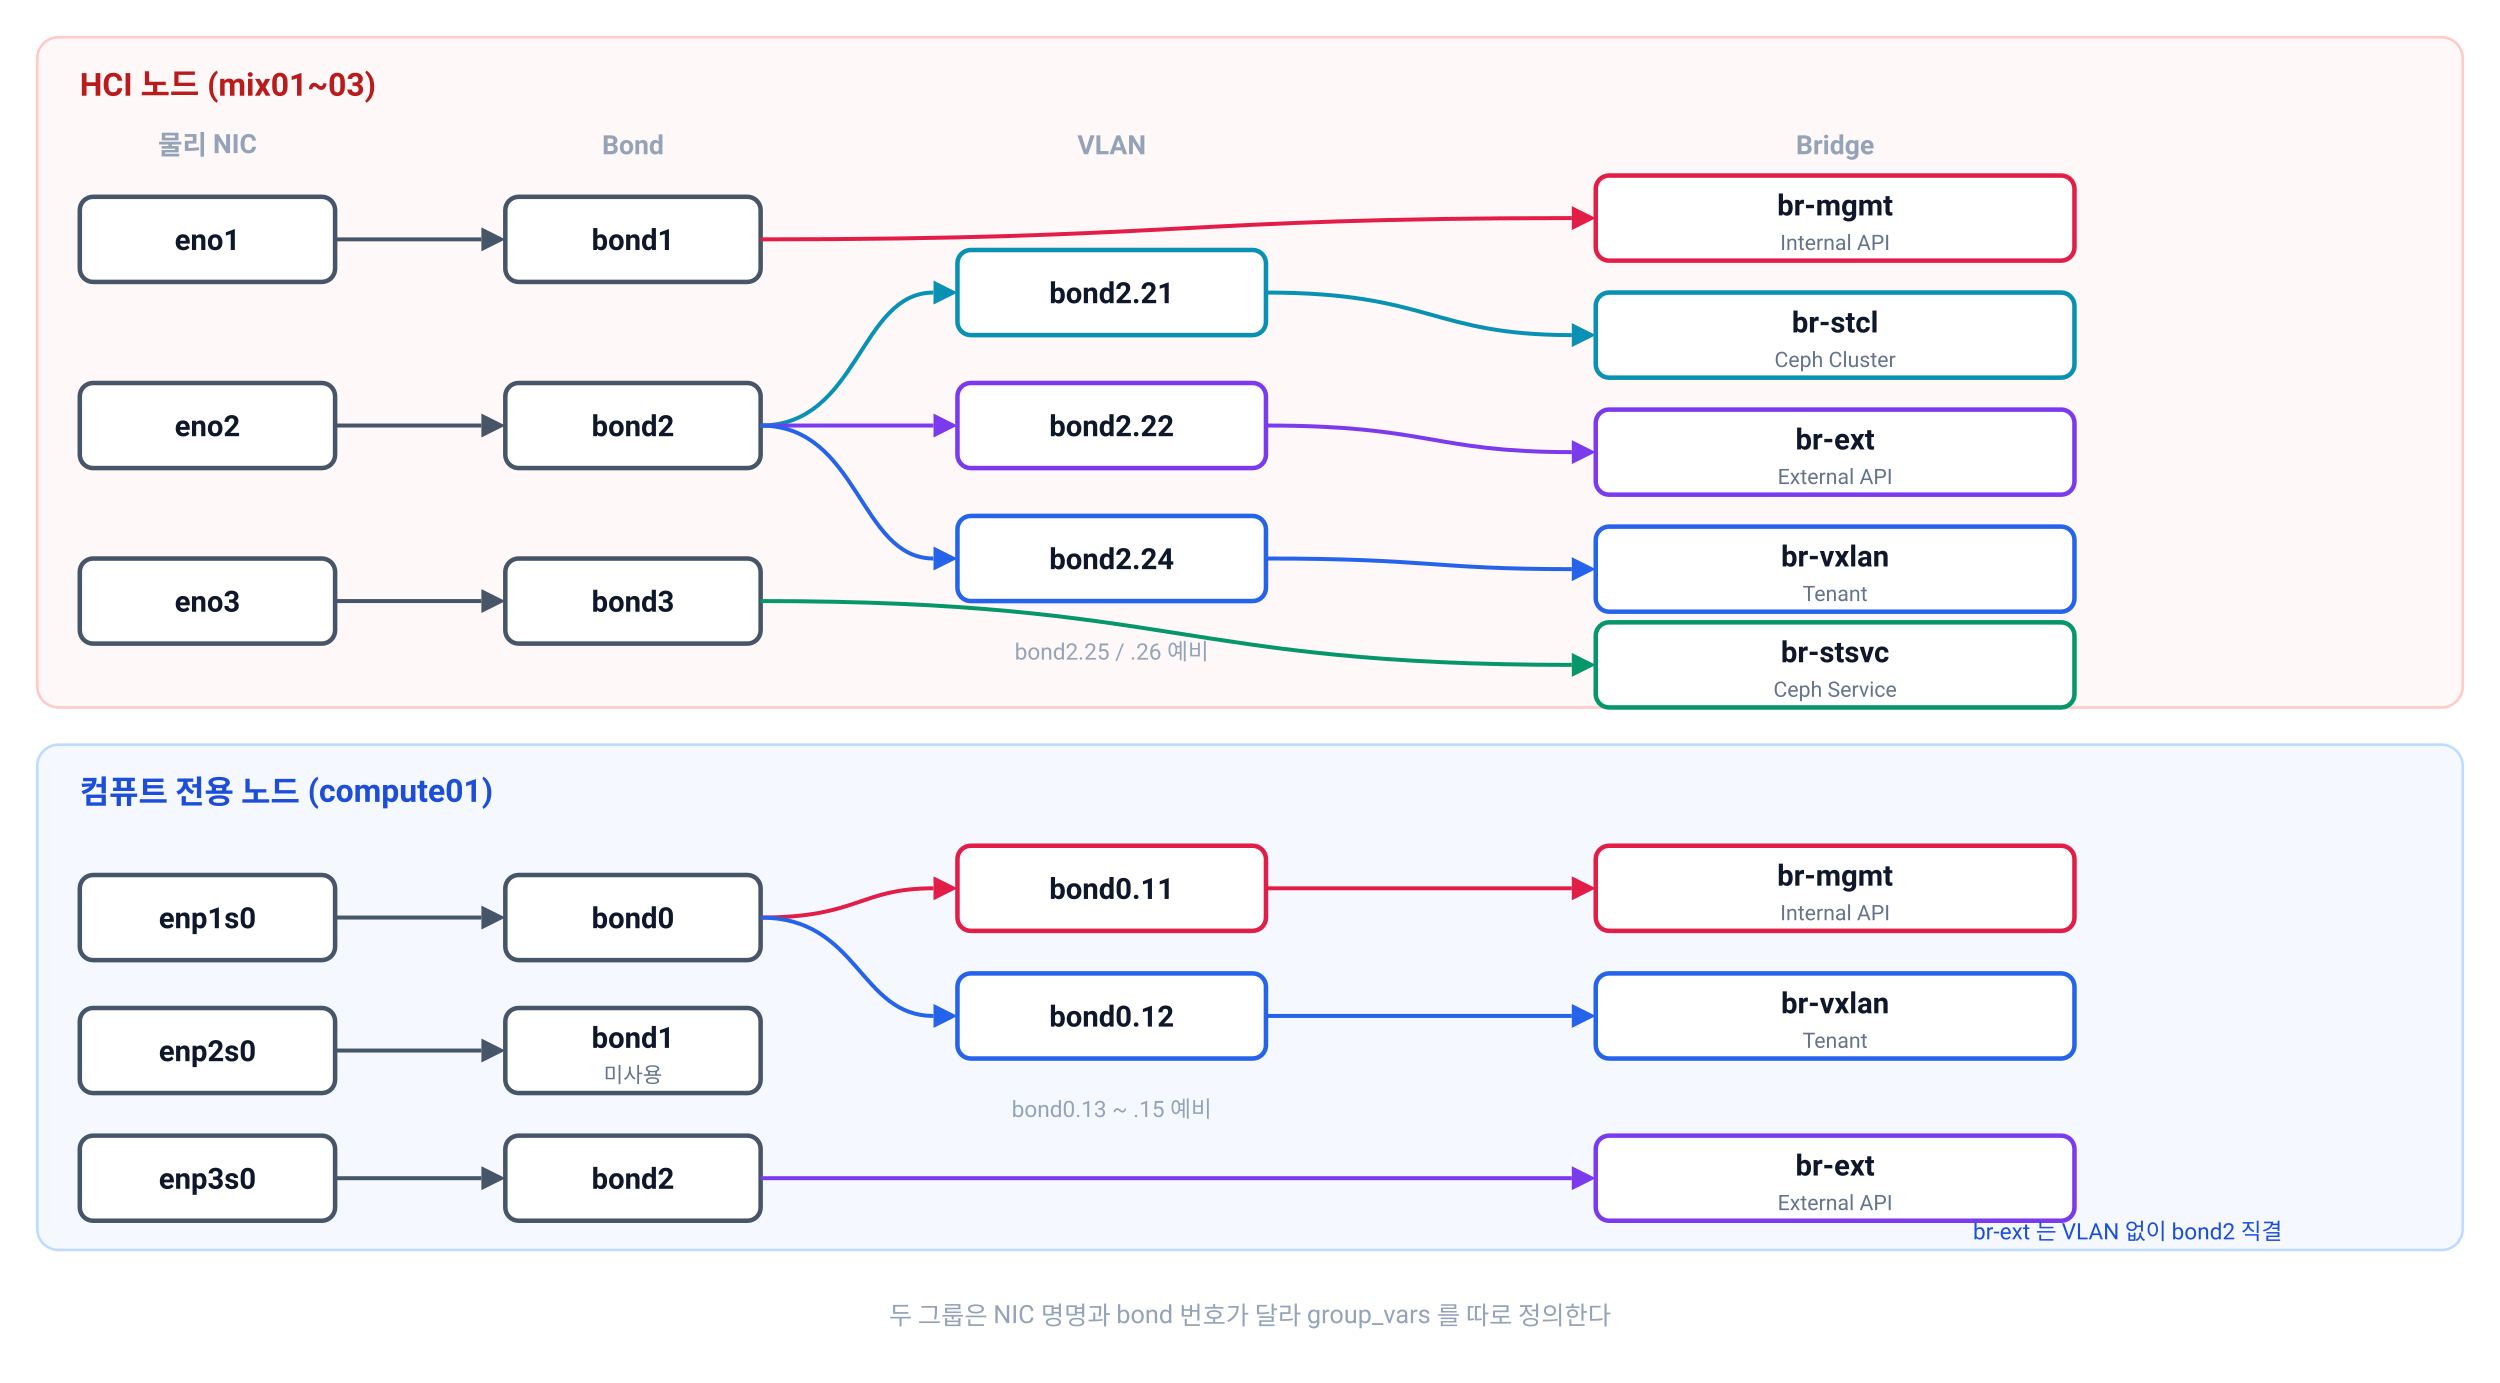
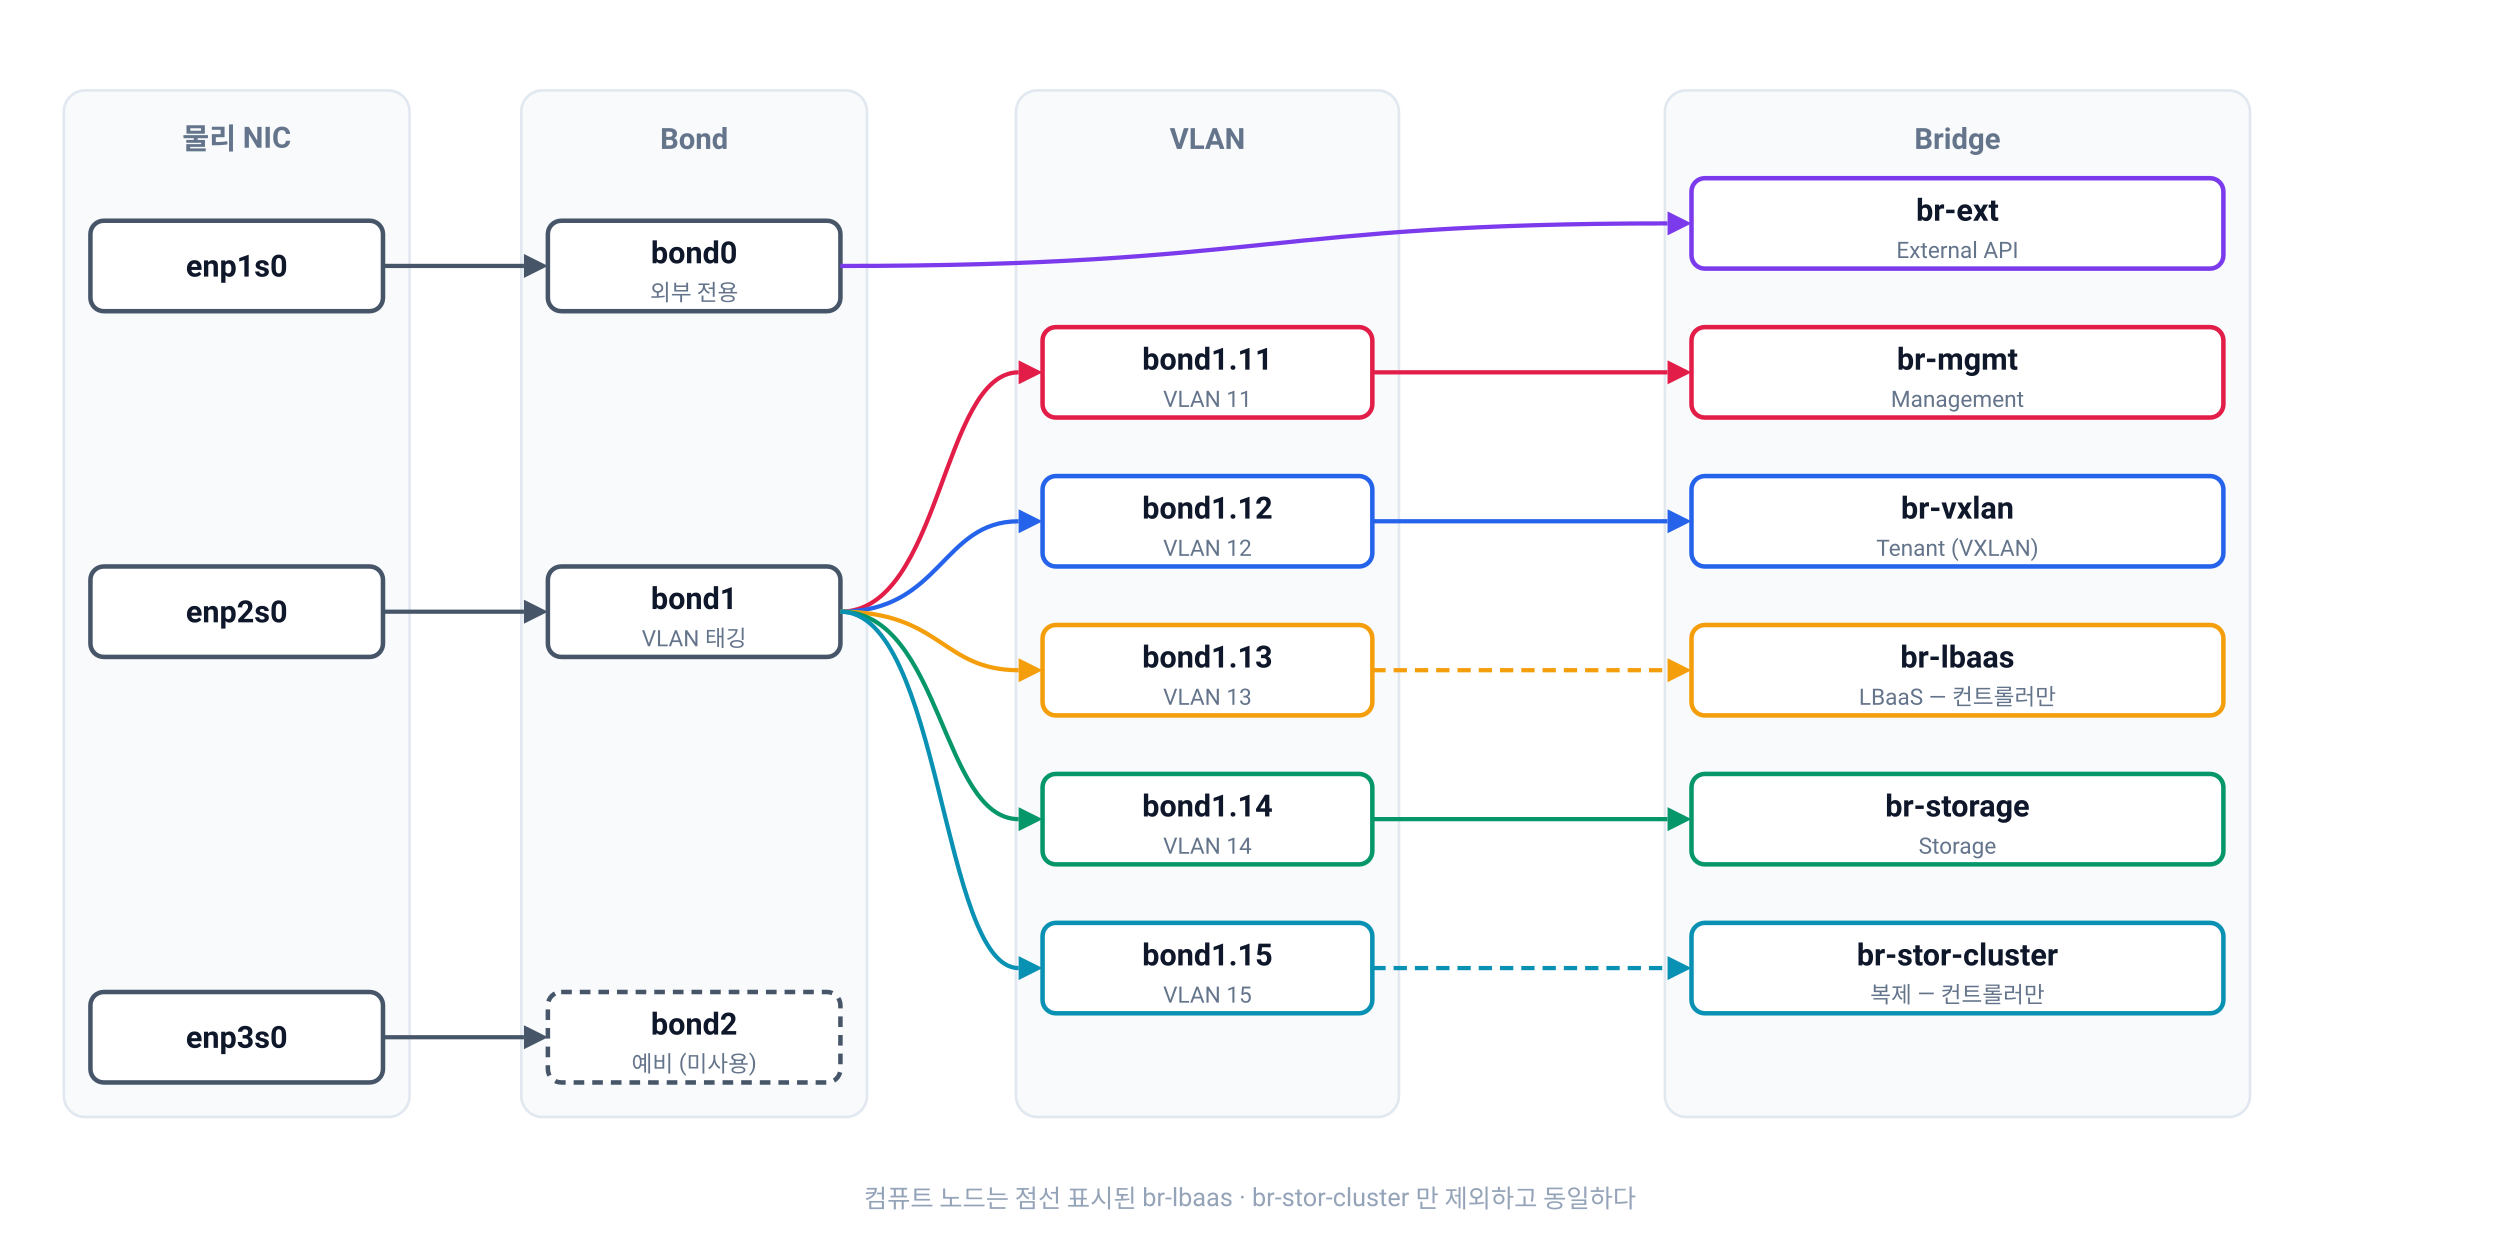
- <svg xmlns="http://www.w3.org/2000/svg" viewBox="0 0 940 520" width="940" height="520" font-family="-apple-system, BlinkMacSystemFont, 'Segoe UI', Roboto, Arial, sans-serif">
-   <rect x="0" y="0" width="940" height="520" fill="#ffffff" />
-   <rect x="14" y="14" width="912" height="252" rx="8" fill="#fef8f8" stroke="#fecaca" />
-   <text x="30" y="36" font-size="12" font-weight="700" fill="#b91c1c">HCI 노드 (mix01~03)</text>
-   <text x="78.0" y="58" text-anchor="middle" font-size="10" font-weight="600" fill="#94a3b8">물리 NIC</text>
-   <text x="238.0" y="58" text-anchor="middle" font-size="10" font-weight="600" fill="#94a3b8">Bond</text>
-   <text x="418.0" y="58" text-anchor="middle" font-size="10" font-weight="600" fill="#94a3b8">VLAN</text>
-   <text x="690.0" y="58" text-anchor="middle" font-size="10" font-weight="600" fill="#94a3b8">Bridge</text>
-   <rect x="30" y="74" width="96" height="32" rx="5" fill="#ffffff" stroke="#475569" stroke-width="1.7" />
-   <text x="78.0" y="94.0" text-anchor="middle" font-size="11" font-weight="600" fill="#0f172a">eno1</text>
-   <rect x="30" y="144" width="96" height="32" rx="5" fill="#ffffff" stroke="#475569" stroke-width="1.7" />
-   <text x="78.0" y="164.0" text-anchor="middle" font-size="11" font-weight="600" fill="#0f172a">eno2</text>
-   <rect x="30" y="210" width="96" height="32" rx="5" fill="#ffffff" stroke="#475569" stroke-width="1.7" />
-   <text x="78.0" y="230.0" text-anchor="middle" font-size="11" font-weight="600" fill="#0f172a">eno3</text>
-   <rect x="190" y="74" width="96" height="32" rx="5" fill="#ffffff" stroke="#475569" stroke-width="1.7" />
-   <text x="238.0" y="94.0" text-anchor="middle" font-size="11" font-weight="600" fill="#0f172a">bond1</text>
-   <rect x="190" y="144" width="96" height="32" rx="5" fill="#ffffff" stroke="#475569" stroke-width="1.7" />
-   <text x="238.0" y="164.0" text-anchor="middle" font-size="11" font-weight="600" fill="#0f172a">bond2</text>
-   <rect x="190" y="210" width="96" height="32" rx="5" fill="#ffffff" stroke="#475569" stroke-width="1.7" />
-   <text x="238.0" y="230.0" text-anchor="middle" font-size="11" font-weight="600" fill="#0f172a">bond3</text>
-   <rect x="360" y="94" width="116" height="32" rx="5" fill="#ffffff" stroke="#0891b2" stroke-width="1.7" />
-   <text x="418.0" y="114.0" text-anchor="middle" font-size="11" font-weight="600" fill="#0f172a">bond2.21</text>
-   <rect x="360" y="144" width="116" height="32" rx="5" fill="#ffffff" stroke="#7c3aed" stroke-width="1.7" />
-   <text x="418.0" y="164.0" text-anchor="middle" font-size="11" font-weight="600" fill="#0f172a">bond2.22</text>
-   <rect x="360" y="194" width="116" height="32" rx="5" fill="#ffffff" stroke="#2563eb" stroke-width="1.7" />
-   <text x="418.0" y="214.0" text-anchor="middle" font-size="11" font-weight="600" fill="#0f172a">bond2.24</text>
-   <text x="418" y="248" text-anchor="middle" font-size="8.5" fill="#94a3b8">bond2.25 / .26 예비</text>
-   <rect x="600" y="66" width="180" height="32" rx="5" fill="#ffffff" stroke="#e11d48" stroke-width="1.7" />
-   <text x="690.0" y="81.0" text-anchor="middle" font-size="11" font-weight="600" fill="#0f172a">br-mgmt</text>
-   <text x="690.0" y="94.0" text-anchor="middle" font-size="8" fill="#64748b">Internal API</text>
-   <rect x="600" y="110" width="180" height="32" rx="5" fill="#ffffff" stroke="#0891b2" stroke-width="1.7" />
-   <text x="690.0" y="125.0" text-anchor="middle" font-size="11" font-weight="600" fill="#0f172a">br-stcl</text>
-   <text x="690.0" y="138.0" text-anchor="middle" font-size="8" fill="#64748b">Ceph Cluster</text>
-   <rect x="600" y="154" width="180" height="32" rx="5" fill="#ffffff" stroke="#7c3aed" stroke-width="1.7" />
-   <text x="690.0" y="169.0" text-anchor="middle" font-size="11" font-weight="600" fill="#0f172a">br-ext</text>
-   <text x="690.0" y="182.0" text-anchor="middle" font-size="8" fill="#64748b">External API</text>
-   <rect x="600" y="198" width="180" height="32" rx="5" fill="#ffffff" stroke="#2563eb" stroke-width="1.7" />
-   <text x="690.0" y="213.0" text-anchor="middle" font-size="11" font-weight="600" fill="#0f172a">br-vxlan</text>
-   <text x="690.0" y="226.0" text-anchor="middle" font-size="8" fill="#64748b">Tenant</text>
-   <rect x="600" y="234" width="180" height="32" rx="5" fill="#ffffff" stroke="#059669" stroke-width="1.7" />
-   <text x="690.0" y="249.0" text-anchor="middle" font-size="11" font-weight="600" fill="#0f172a">br-stsvc</text>
-   <text x="690.0" y="262.0" text-anchor="middle" font-size="8" fill="#64748b">Ceph Service</text>
-   <path d="M 126 90 C 158.0 90, 158.0 90, 181 90" fill="none" stroke="#475569" stroke-width="1.5" />
-   <polygon points="181,85.5 190,90 181,94.5" fill="#475569" />
-   <path d="M 126 160 C 158.0 160, 158.0 160, 181 160" fill="none" stroke="#475569" stroke-width="1.5" />
-   <polygon points="181,155.5 190,160 181,164.5" fill="#475569" />
-   <path d="M 126 226 C 158.0 226, 158.0 226, 181 226" fill="none" stroke="#475569" stroke-width="1.5" />
-   <polygon points="181,221.5 190,226 181,230.5" fill="#475569" />
-   <path d="M 286 90 C 443.0 90, 443.0 82, 591 82" fill="none" stroke="#e11d48" stroke-width="1.5" />
-   <polygon points="591,77.5 600,82 591,86.5" fill="#e11d48" />
-   <path d="M 286 160 C 323.0 160, 323.0 110, 351 110" fill="none" stroke="#0891b2" stroke-width="1.5" />
-   <polygon points="351,105.5 360,110 351,114.5" fill="#0891b2" />
-   <path d="M 286 160 C 323.0 160, 323.0 160, 351 160" fill="none" stroke="#7c3aed" stroke-width="1.5" />
-   <polygon points="351,155.5 360,160 351,164.5" fill="#7c3aed" />
-   <path d="M 286 160 C 323.0 160, 323.0 210, 351 210" fill="none" stroke="#2563eb" stroke-width="1.5" />
-   <polygon points="351,205.5 360,210 351,214.5" fill="#2563eb" />
-   <path d="M 476 110 C 538.0 110, 538.0 126, 591 126" fill="none" stroke="#0891b2" stroke-width="1.5" />
-   <polygon points="591,121.5 600,126 591,130.5" fill="#0891b2" />
-   <path d="M 476 160 C 538.0 160, 538.0 170, 591 170" fill="none" stroke="#7c3aed" stroke-width="1.5" />
-   <polygon points="591,165.5 600,170 591,174.5" fill="#7c3aed" />
-   <path d="M 476 210 C 538.0 210, 538.0 214, 591 214" fill="none" stroke="#2563eb" stroke-width="1.5" />
-   <polygon points="591,209.5 600,214 591,218.5" fill="#2563eb" />
-   <path d="M 286 226 C 443.0 226, 443.0 250, 591 250" fill="none" stroke="#059669" stroke-width="1.5" />
-   <polygon points="591,245.5 600,250 591,254.5" fill="#059669" />
-   <rect x="14" y="280" width="912" height="190" rx="8" fill="#f5f9ff" stroke="#bfdbfe" />
-   <text x="30" y="302" font-size="12" font-weight="700" fill="#1d4ed8">컴퓨트 전용 노드 (compute01)</text>
-   <rect x="30" y="329" width="96" height="32" rx="5" fill="#ffffff" stroke="#475569" stroke-width="1.7" />
-   <text x="78.0" y="349.0" text-anchor="middle" font-size="11" font-weight="600" fill="#0f172a">enp1s0</text>
-   <rect x="30" y="379" width="96" height="32" rx="5" fill="#ffffff" stroke="#475569" stroke-width="1.7" />
-   <text x="78.0" y="399.0" text-anchor="middle" font-size="11" font-weight="600" fill="#0f172a">enp2s0</text>
-   <rect x="30" y="427" width="96" height="32" rx="5" fill="#ffffff" stroke="#475569" stroke-width="1.7" />
-   <text x="78.0" y="447.0" text-anchor="middle" font-size="11" font-weight="600" fill="#0f172a">enp3s0</text>
-   <rect x="190" y="329" width="96" height="32" rx="5" fill="#ffffff" stroke="#475569" stroke-width="1.7" />
-   <text x="238.0" y="349.0" text-anchor="middle" font-size="11" font-weight="600" fill="#0f172a">bond0</text>
-   <rect x="190" y="379" width="96" height="32" rx="5" fill="#ffffff" stroke="#475569" stroke-width="1.7" />
-   <text x="238.0" y="394.0" text-anchor="middle" font-size="11" font-weight="600" fill="#0f172a">bond1</text>
-   <text x="238.0" y="407.0" text-anchor="middle" font-size="8" fill="#64748b">미사용</text>
-   <rect x="190" y="427" width="96" height="32" rx="5" fill="#ffffff" stroke="#475569" stroke-width="1.7" />
-   <text x="238.0" y="447.0" text-anchor="middle" font-size="11" font-weight="600" fill="#0f172a">bond2</text>
-   <rect x="360" y="318" width="116" height="32" rx="5" fill="#ffffff" stroke="#e11d48" stroke-width="1.7" />
-   <text x="418.0" y="338.0" text-anchor="middle" font-size="11" font-weight="600" fill="#0f172a">bond0.11</text>
-   <rect x="360" y="366" width="116" height="32" rx="5" fill="#ffffff" stroke="#2563eb" stroke-width="1.7" />
-   <text x="418.0" y="386.0" text-anchor="middle" font-size="11" font-weight="600" fill="#0f172a">bond0.12</text>
-   <text x="418" y="420" text-anchor="middle" font-size="8.5" fill="#94a3b8">bond0.13 ~ .15 예비</text>
-   <rect x="600" y="318" width="180" height="32" rx="5" fill="#ffffff" stroke="#e11d48" stroke-width="1.7" />
-   <text x="690.0" y="333.0" text-anchor="middle" font-size="11" font-weight="600" fill="#0f172a">br-mgmt</text>
-   <text x="690.0" y="346.0" text-anchor="middle" font-size="8" fill="#64748b">Internal API</text>
-   <rect x="600" y="366" width="180" height="32" rx="5" fill="#ffffff" stroke="#2563eb" stroke-width="1.7" />
-   <text x="690.0" y="381.0" text-anchor="middle" font-size="11" font-weight="600" fill="#0f172a">br-vxlan</text>
-   <text x="690.0" y="394.0" text-anchor="middle" font-size="8" fill="#64748b">Tenant</text>
-   <rect x="600" y="427" width="180" height="32" rx="5" fill="#ffffff" stroke="#7c3aed" stroke-width="1.7" />
-   <text x="690.0" y="442.0" text-anchor="middle" font-size="11" font-weight="600" fill="#0f172a">br-ext</text>
-   <text x="690.0" y="455.0" text-anchor="middle" font-size="8" fill="#64748b">External API</text>
-   <path d="M 126 345 C 158.0 345, 158.0 345, 181 345" fill="none" stroke="#475569" stroke-width="1.5" />
-   <polygon points="181,340.5 190,345 181,349.5" fill="#475569" />
-   <path d="M 126 395 C 158.0 395, 158.0 395, 181 395" fill="none" stroke="#475569" stroke-width="1.5" />
-   <polygon points="181,390.5 190,395 181,399.5" fill="#475569" />
-   <path d="M 126 443 C 158.0 443, 158.0 443, 181 443" fill="none" stroke="#475569" stroke-width="1.5" />
-   <polygon points="181,438.5 190,443 181,447.5" fill="#475569" />
-   <path d="M 286 345 C 323.0 345, 323.0 334, 351 334" fill="none" stroke="#e11d48" stroke-width="1.5" />
-   <polygon points="351,329.5 360,334 351,338.5" fill="#e11d48" />
-   <path d="M 286 345 C 323.0 345, 323.0 382, 351 382" fill="none" stroke="#2563eb" stroke-width="1.5" />
-   <polygon points="351,377.5 360,382 351,386.5" fill="#2563eb" />
-   <path d="M 476 334 C 538.0 334, 538.0 334, 591 334" fill="none" stroke="#e11d48" stroke-width="1.5" />
-   <polygon points="591,329.5 600,334 591,338.5" fill="#e11d48" />
-   <path d="M 476 382 C 538.0 382, 538.0 382, 591 382" fill="none" stroke="#2563eb" stroke-width="1.5" />
-   <polygon points="591,377.5 600,382 591,386.5" fill="#2563eb" />
-   <path d="M 286 443 C 443.0 443, 443.0 443, 591 443" fill="none" stroke="#7c3aed" stroke-width="1.5" />
-   <polygon points="591,438.5 600,443 591,447.5" fill="#7c3aed" />
-   <text x="800" y="466" text-anchor="middle" font-size="8.5" fill="#1d4ed8">br-ext 는 VLAN 없이 bond2 직결</text>
-   <text x="470.0" y="498" text-anchor="middle" font-size="9.5" fill="#94a3b8">두 그룹은 NIC 명명과 bond 번호가 달라 group_vars 를 따로 정의한다</text>
+ <svg xmlns="http://www.w3.org/2000/svg" viewBox="0 0 940 470" width="940" height="470" font-family="-apple-system, BlinkMacSystemFont, 'Segoe UI', Roboto, Arial, sans-serif">
+   <rect x="0" y="0" width="940" height="470" fill="#ffffff" />
+   <rect x="24" y="34" width="130" height="386" rx="8" fill="#f8fafc" stroke="#e2e8f0" />
+   <text x="89.0" y="56" text-anchor="middle" font-size="11" font-weight="600" fill="#64748b">물리 NIC</text>
+   <rect x="196" y="34" width="130" height="386" rx="8" fill="#f8fafc" stroke="#e2e8f0" />
+   <text x="261.0" y="56" text-anchor="middle" font-size="11" font-weight="600" fill="#64748b">Bond</text>
+   <rect x="382" y="34" width="144" height="386" rx="8" fill="#f8fafc" stroke="#e2e8f0" />
+   <text x="454.0" y="56" text-anchor="middle" font-size="11" font-weight="600" fill="#64748b">VLAN</text>
+   <rect x="626" y="34" width="220" height="386" rx="8" fill="#f8fafc" stroke="#e2e8f0" />
+   <text x="736.0" y="56" text-anchor="middle" font-size="11" font-weight="600" fill="#64748b">Bridge</text>
+   <rect x="34" y="83" width="110" height="34" rx="5" fill="#ffffff" stroke="#475569" stroke-width="1.7" />
+   <text x="89.0" y="104.0" text-anchor="middle" font-size="11.5" font-weight="600" fill="#0f172a">enp1s0</text>
+   <rect x="34" y="213" width="110" height="34" rx="5" fill="#ffffff" stroke="#475569" stroke-width="1.7" />
+   <text x="89.0" y="234.0" text-anchor="middle" font-size="11.5" font-weight="600" fill="#0f172a">enp2s0</text>
+   <rect x="34" y="373" width="110" height="34" rx="5" fill="#ffffff" stroke="#475569" stroke-width="1.7" />
+   <text x="89.0" y="394.0" text-anchor="middle" font-size="11.5" font-weight="600" fill="#0f172a">enp3s0</text>
+   <rect x="206" y="83" width="110" height="34" rx="5" fill="#ffffff" stroke="#475569" stroke-width="1.7" />
+   <text x="261.0" y="99.0" text-anchor="middle" font-size="11.5" font-weight="600" fill="#0f172a">bond0</text>
+   <text x="261.0" y="113.0" text-anchor="middle" font-size="8.5" fill="#64748b">외부 전용</text>
+   <rect x="206" y="213" width="110" height="34" rx="5" fill="#ffffff" stroke="#475569" stroke-width="1.7" />
+   <text x="261.0" y="229.0" text-anchor="middle" font-size="11.5" font-weight="600" fill="#0f172a">bond1</text>
+   <text x="261.0" y="243.0" text-anchor="middle" font-size="8.5" fill="#64748b">VLAN 태깅</text>
+   <rect x="206" y="373" width="110" height="34" rx="5" fill="#ffffff" stroke="#475569" stroke-width="1.7" stroke-dasharray="4 3" />
+   <text x="261.0" y="389.0" text-anchor="middle" font-size="11.5" font-weight="600" fill="#0f172a">bond2</text>
+   <text x="261.0" y="403.0" text-anchor="middle" font-size="8.5" fill="#64748b">예비 (미사용)</text>
+   <rect x="392" y="123" width="124" height="34" rx="5" fill="#ffffff" stroke="#e11d48" stroke-width="1.7" />
+   <text x="454.0" y="139.0" text-anchor="middle" font-size="11.5" font-weight="600" fill="#0f172a">bond1.11</text>
+   <text x="454.0" y="153.0" text-anchor="middle" font-size="8.5" fill="#64748b">VLAN 11</text>
+   <rect x="392" y="179" width="124" height="34" rx="5" fill="#ffffff" stroke="#2563eb" stroke-width="1.7" />
+   <text x="454.0" y="195.0" text-anchor="middle" font-size="11.5" font-weight="600" fill="#0f172a">bond1.12</text>
+   <text x="454.0" y="209.0" text-anchor="middle" font-size="8.5" fill="#64748b">VLAN 12</text>
+   <rect x="392" y="235" width="124" height="34" rx="5" fill="#ffffff" stroke="#f59e0b" stroke-width="1.7" />
+   <text x="454.0" y="251.0" text-anchor="middle" font-size="11.5" font-weight="600" fill="#0f172a">bond1.13</text>
+   <text x="454.0" y="265.0" text-anchor="middle" font-size="8.5" fill="#64748b">VLAN 13</text>
+   <rect x="392" y="291" width="124" height="34" rx="5" fill="#ffffff" stroke="#059669" stroke-width="1.7" />
+   <text x="454.0" y="307.0" text-anchor="middle" font-size="11.5" font-weight="600" fill="#0f172a">bond1.14</text>
+   <text x="454.0" y="321.0" text-anchor="middle" font-size="8.5" fill="#64748b">VLAN 14</text>
+   <rect x="392" y="347" width="124" height="34" rx="5" fill="#ffffff" stroke="#0891b2" stroke-width="1.7" />
+   <text x="454.0" y="363.0" text-anchor="middle" font-size="11.5" font-weight="600" fill="#0f172a">bond1.15</text>
+   <text x="454.0" y="377.0" text-anchor="middle" font-size="8.5" fill="#64748b">VLAN 15</text>
+   <rect x="636" y="67" width="200" height="34" rx="5" fill="#ffffff" stroke="#7c3aed" stroke-width="1.7" />
+   <text x="736.0" y="83.0" text-anchor="middle" font-size="11.5" font-weight="600" fill="#0f172a">br-ext</text>
+   <text x="736.0" y="97.0" text-anchor="middle" font-size="8.5" fill="#64748b">External API</text>
+   <rect x="636" y="123" width="200" height="34" rx="5" fill="#ffffff" stroke="#e11d48" stroke-width="1.7" />
+   <text x="736.0" y="139.0" text-anchor="middle" font-size="11.5" font-weight="600" fill="#0f172a">br-mgmt</text>
+   <text x="736.0" y="153.0" text-anchor="middle" font-size="8.5" fill="#64748b">Management</text>
+   <rect x="636" y="179" width="200" height="34" rx="5" fill="#ffffff" stroke="#2563eb" stroke-width="1.7" />
+   <text x="736.0" y="195.0" text-anchor="middle" font-size="11.5" font-weight="600" fill="#0f172a">br-vxlan</text>
+   <text x="736.0" y="209.0" text-anchor="middle" font-size="8.5" fill="#64748b">Tenant (VXLAN)</text>
+   <rect x="636" y="235" width="200" height="34" rx="5" fill="#ffffff" stroke="#f59e0b" stroke-width="1.7" />
+   <text x="736.0" y="251.0" text-anchor="middle" font-size="11.5" font-weight="600" fill="#0f172a">br-lbaas</text>
+   <text x="736.0" y="265.0" text-anchor="middle" font-size="8.5" fill="#64748b">LBaaS — 컨트롤러만</text>
+   <rect x="636" y="291" width="200" height="34" rx="5" fill="#ffffff" stroke="#059669" stroke-width="1.7" />
+   <text x="736.0" y="307.0" text-anchor="middle" font-size="11.5" font-weight="600" fill="#0f172a">br-storage</text>
+   <text x="736.0" y="321.0" text-anchor="middle" font-size="8.5" fill="#64748b">Storage</text>
+   <rect x="636" y="347" width="200" height="34" rx="5" fill="#ffffff" stroke="#0891b2" stroke-width="1.7" />
+   <text x="736.0" y="363.0" text-anchor="middle" font-size="11.5" font-weight="600" fill="#0f172a">br-stor-cluster</text>
+   <text x="736.0" y="377.0" text-anchor="middle" font-size="8.5" fill="#64748b">복제 — 컨트롤러만</text>
+   <path d="M 144 100 C 175.0 100, 175.0 100, 197 100" fill="none" stroke="#475569" stroke-width="1.6" />
+   <polygon points="197,95.5 206,100 197,104.5" fill="#475569" />
+   <path d="M 144 230 C 175.0 230, 175.0 230, 197 230" fill="none" stroke="#475569" stroke-width="1.6" />
+   <polygon points="197,225.5 206,230 197,234.5" fill="#475569" />
+   <path d="M 144 390 C 175.0 390, 175.0 390, 197 390" fill="none" stroke="#475569" stroke-width="1.6" />
+   <polygon points="197,385.5 206,390 197,394.5" fill="#475569" />
+   <path d="M 316 100 C 476.0 100, 476.0 84, 627 84" fill="none" stroke="#7c3aed" stroke-width="1.6" />
+   <polygon points="627,79.5 636,84 627,88.5" fill="#7c3aed" />
+   <path d="M 316 230 C 354.0 230, 354.0 140, 383 140" fill="none" stroke="#e11d48" stroke-width="1.6" />
+   <polygon points="383,135.5 392,140 383,144.5" fill="#e11d48" />
+   <path d="M 516 140 C 576.0 140, 576.0 140, 627 140" fill="none" stroke="#e11d48" stroke-width="1.6" />
+   <polygon points="627,135.5 636,140 627,144.5" fill="#e11d48" />
+   <path d="M 316 230 C 354.0 230, 354.0 196, 383 196" fill="none" stroke="#2563eb" stroke-width="1.6" />
+   <polygon points="383,191.5 392,196 383,200.5" fill="#2563eb" />
+   <path d="M 516 196 C 576.0 196, 576.0 196, 627 196" fill="none" stroke="#2563eb" stroke-width="1.6" />
+   <polygon points="627,191.5 636,196 627,200.5" fill="#2563eb" />
+   <path d="M 316 230 C 354.0 230, 354.0 252, 383 252" fill="none" stroke="#f59e0b" stroke-width="1.6" />
+   <polygon points="383,247.5 392,252 383,256.5" fill="#f59e0b" />
+   <path d="M 516 252 C 576.0 252, 576.0 252, 627 252" fill="none" stroke="#f59e0b" stroke-width="1.6" stroke-dasharray="5 3" />
+   <polygon points="627,247.5 636,252 627,256.5" fill="#f59e0b" />
+   <path d="M 316 230 C 354.0 230, 354.0 308, 383 308" fill="none" stroke="#059669" stroke-width="1.6" />
+   <polygon points="383,303.5 392,308 383,312.5" fill="#059669" />
+   <path d="M 516 308 C 576.0 308, 576.0 308, 627 308" fill="none" stroke="#059669" stroke-width="1.6" />
+   <polygon points="627,303.5 636,308 627,312.5" fill="#059669" />
+   <path d="M 316 230 C 354.0 230, 354.0 364, 383 364" fill="none" stroke="#0891b2" stroke-width="1.6" />
+   <polygon points="383,359.5 392,364 383,368.5" fill="#0891b2" />
+   <path d="M 516 364 C 576.0 364, 576.0 364, 627 364" fill="none" stroke="#0891b2" stroke-width="1.6" stroke-dasharray="5 3" />
+   <polygon points="627,359.5 636,364 627,368.5" fill="#0891b2" />
+   <text x="470.0" y="454" text-anchor="middle" font-size="9.5" fill="#94a3b8">컴퓨트 노드는 점선 표시된 br-lbaas · br-stor-cluster 만 제외하고 동일하다</text>
</svg>
